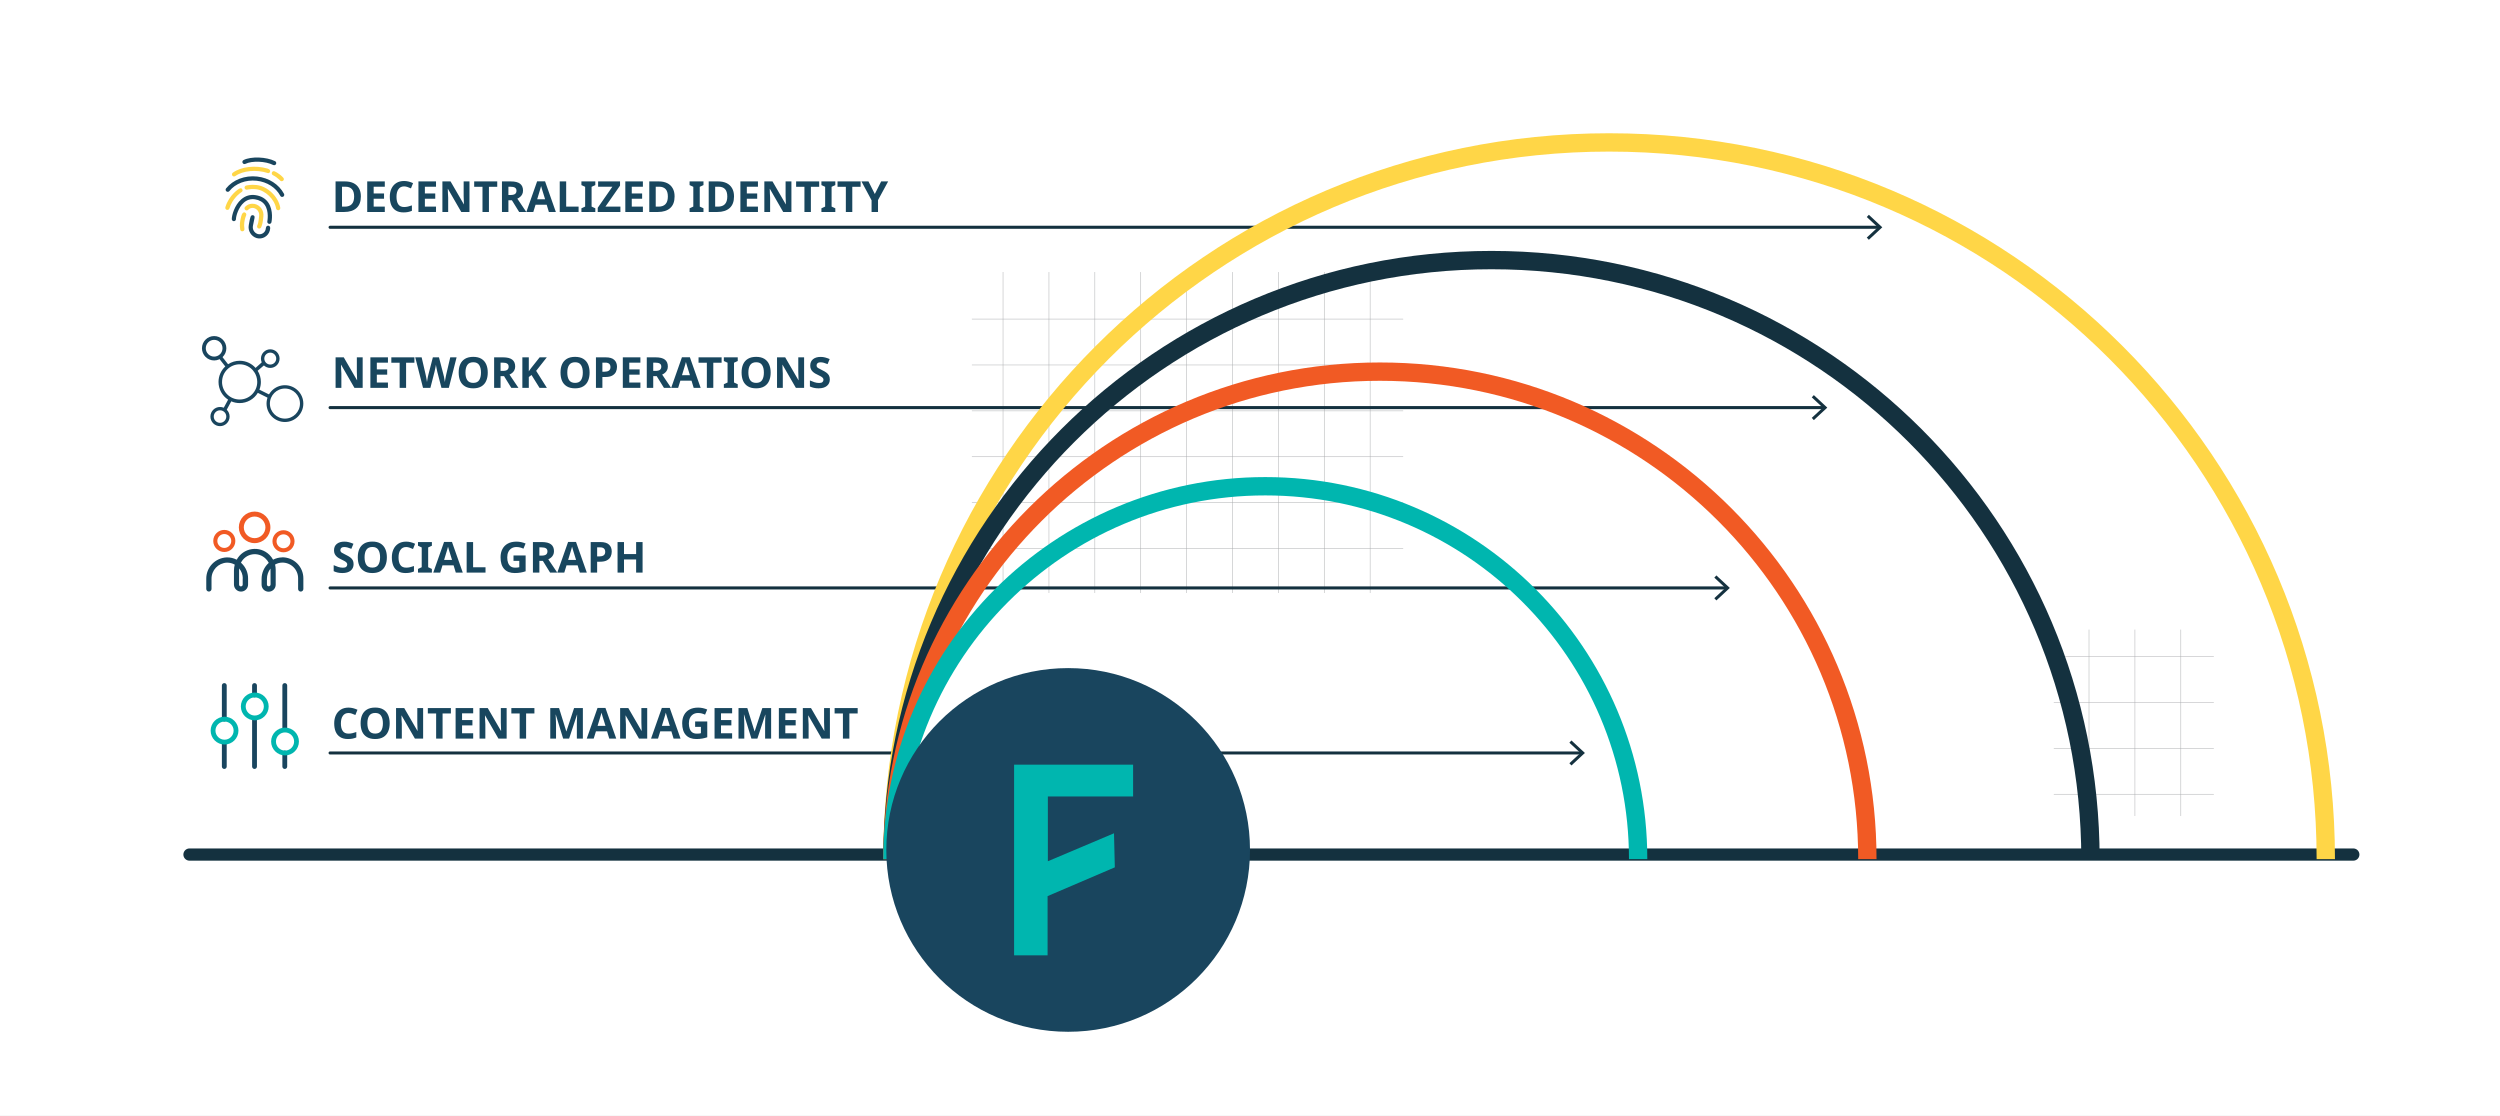
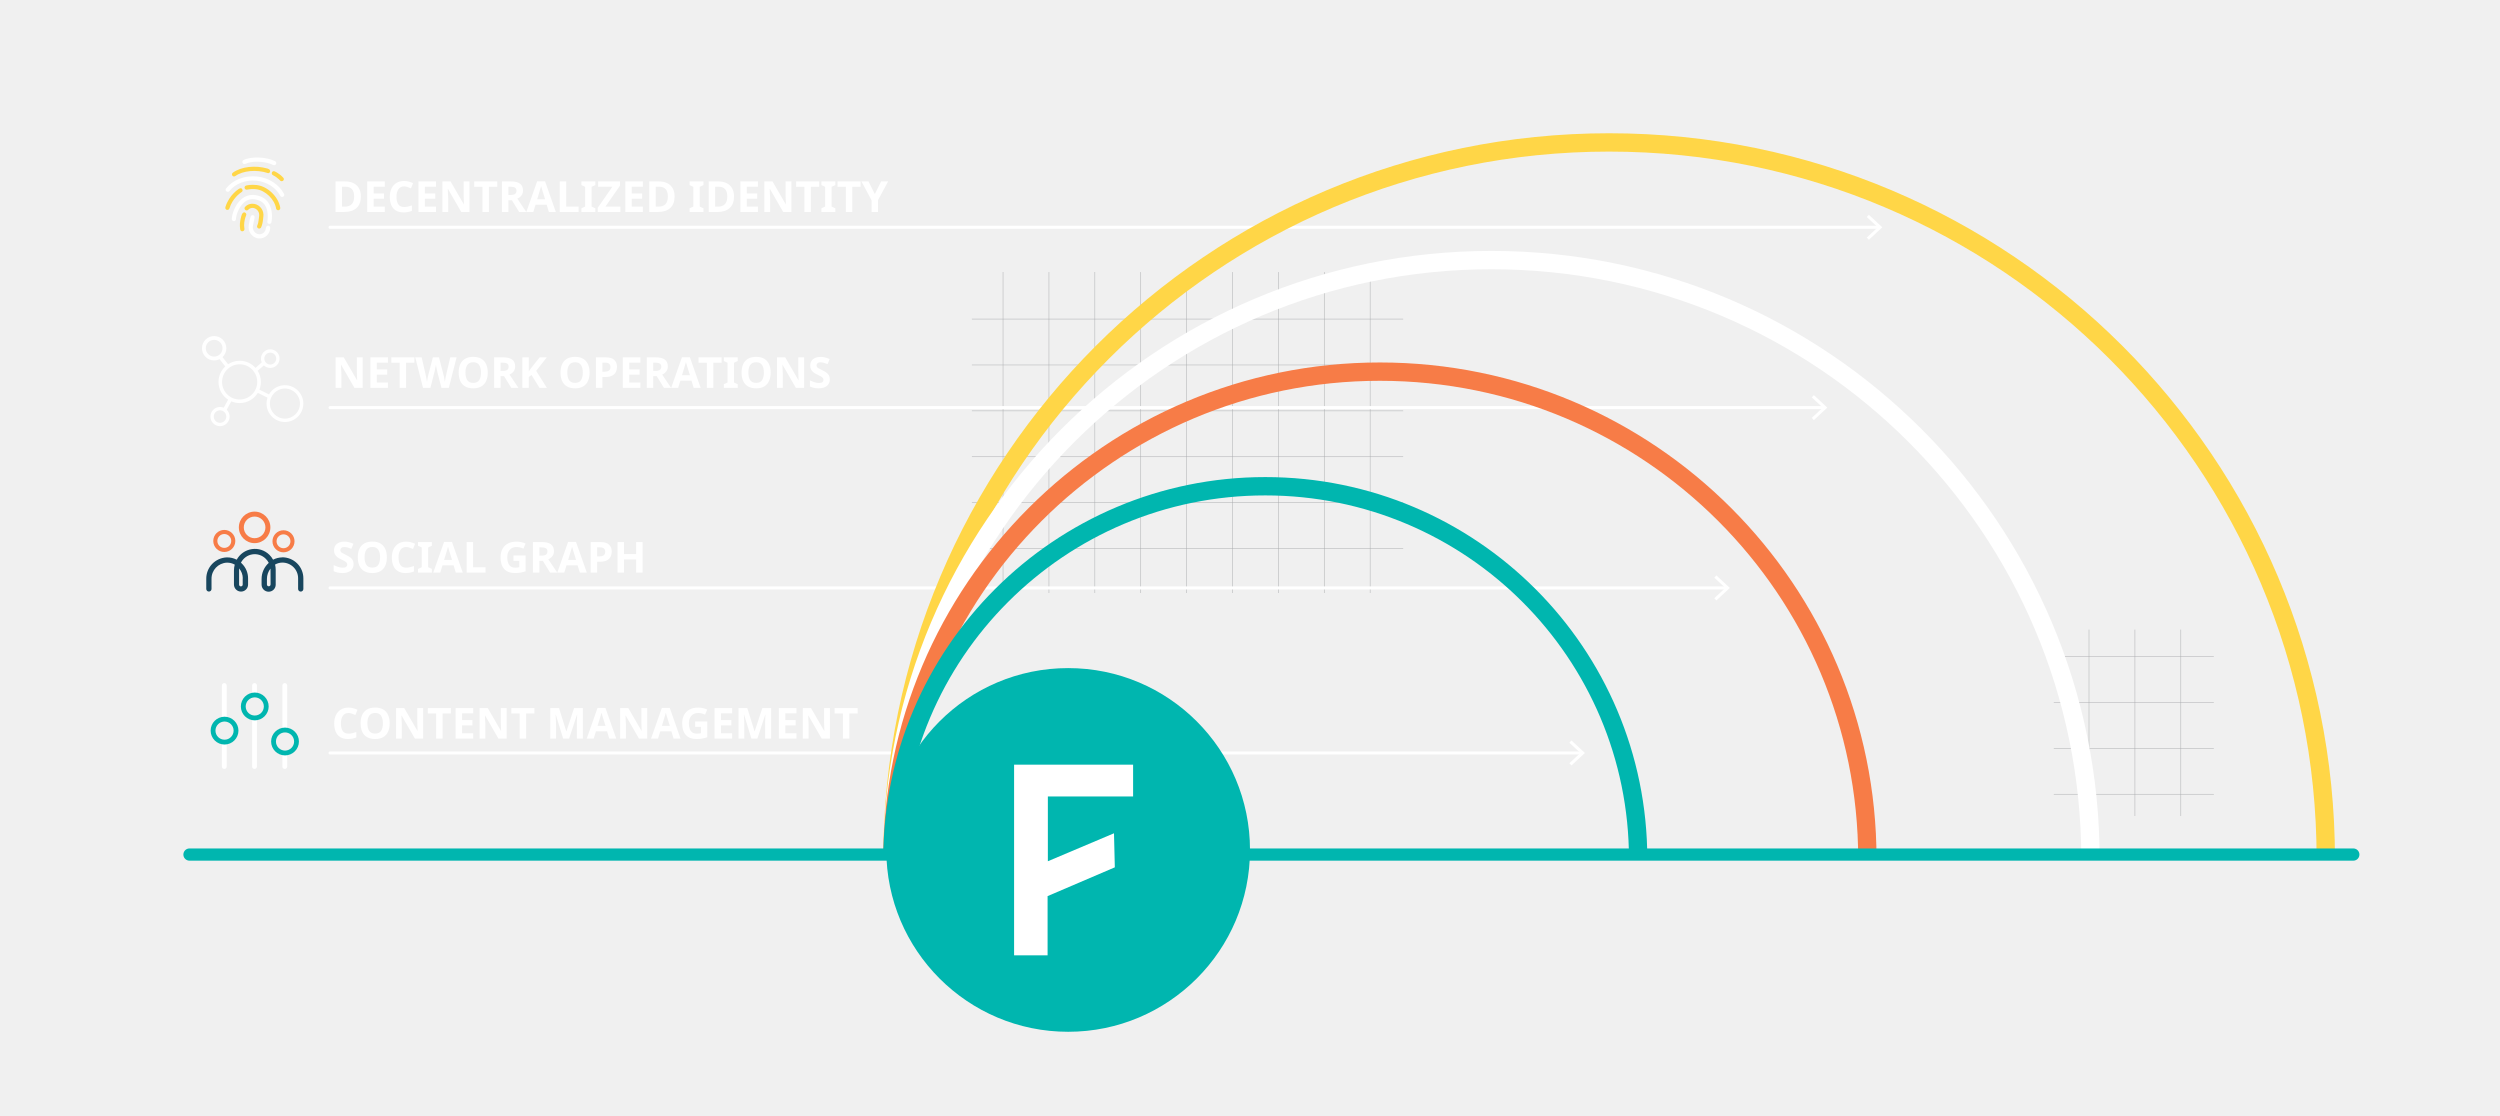
- <svg xmlns="http://www.w3.org/2000/svg" id="Layer_1" data-name="Layer 1" viewBox="0 0 818 365" version="1.1">
-   <defs id="defs1">
-     <style id="style1">.cls-1,.cls-2,.cls-3,.cls-4{stroke-width:6px}.cls-1,.cls-2,.cls-3,.cls-4,.cls-5,.cls-6{fill:none}.cls-1,.cls-2,.cls-3,.cls-4,.cls-5,.cls-6,.cls-7{stroke-miterlimit:10}.cls-1,.cls-5,.cls-6{stroke:#14313f}.cls-2{stroke:#00b6af}.cls-3{stroke:#ffd647}.cls-4,.cls-7{stroke:#f15a24}.cls-8{fill:#00b6af}.cls-9{fill:#fff}.cls-10{fill:#ffd647}.cls-11{fill:#a7a9ac}.cls-12{fill:#14313f}.cls-13{fill:#19455e}.cls-14,.cls-15{fill:#18465e}.cls-15{font-family:Poppins-Bold,Poppins;font-size:14px;font-weight:700}.cls-5,.cls-6{stroke-linecap:round}.cls-6{stroke-width:4px}.cls-16{opacity:.8}.cls-7{fill:#f15a24;stroke-width:.75px}</style>
-   </defs>
-   <rect style="font-variation-settings:'wght' 300" id="rect61" width="818" height="365" x="0" y="0" fill="#fff" stroke-width="1.002" stroke-linecap="round" />
-   <g id="g16">
-     <g class="cls-16" id="g9">
-       <rect class="cls-11" x="328.1" y="89.01" width=".19" height="105.02" id="rect1" />
-       <rect class="cls-11" x="343.12" y="89.01" width=".19" height="105.02" id="rect2" />
-       <rect class="cls-11" x="358.13" y="89.01" width=".19" height="105.02" id="rect3" />
-       <rect class="cls-11" x="373.15" y="89.01" width=".19" height="105.02" id="rect4" />
-       <rect class="cls-11" x="388.16" y="89.01" width=".19" height="105.02" id="rect5" />
-       <rect class="cls-11" x="403.18" y="89.01" width=".19" height="105.02" id="rect6" />
-       <rect class="cls-11" x="418.19" y="89.01" width=".19" height="105.02" id="rect7" />
-       <rect class="cls-11" x="433.21" y="89.01" width=".19" height="105.02" id="rect8" />
-       <rect class="cls-11" x="448.22" y="89.01" width=".19" height="105.02" id="rect9" />
-     </g>
-     <g class="cls-16" id="g15">
-       <rect class="cls-11" x="318" y="104.31" width="141.12" height=".19" id="rect10" />
-       <rect class="cls-11" x="318" y="119.32" width="141.12" height=".19" id="rect11" />
-       <rect class="cls-11" x="318" y="134.34" width="141.12" height=".19" id="rect12" />
-       <rect class="cls-11" x="318" y="149.35" width="141.12" height=".19" id="rect13" />
-       <rect class="cls-11" x="318" y="164.37" width="141.12" height=".19" id="rect14" />
-       <rect class="cls-11" x="318" y="179.39" width="141.12" height=".19" id="rect15" />
-     </g>
+ <svg xmlns="http://www.w3.org/2000/svg" viewBox="0 0 818 365">
+   <g fill="#a7a9ac" opacity=".8">
+     <path d="m328.1 89.01h.19v105.02h-.19z" />
+     <path d="m343.12 89.01h.19v105.02h-.19z" />
+     <path d="m358.13 89.01h.19v105.02h-.19z" />
+     <path d="m373.15 89.01h.19v105.02h-.19z" />
+     <path d="m388.16 89.01h.19v105.02h-.19z" />
+     <path d="m403.18 89.01h.19v105.02h-.19z" />
+     <path d="m418.19 89.01h.19v105.02h-.19z" />
+     <path d="m433.21 89.01h.19v105.02h-.19z" />
+     <path d="m448.22 89.01h.19v105.02h-.19z" />
  </g>
-   <g id="g23">
-     <g class="cls-16" id="g18">
-       <rect class="cls-11" x="683.43" y="206" width=".19" height="61" id="rect16" />
-       <rect class="cls-11" x="698.45" y="206" width=".19" height="61" id="rect17" />
-       <rect class="cls-11" x="713.46" y="206" width=".19" height="61" id="rect18" />
-     </g>
-     <g class="cls-16" id="g22">
-       <rect class="cls-11" x="672" y="214.74" width="52.36" height=".19" id="rect19" />
-       <rect class="cls-11" x="672" y="229.75" width="52.36" height=".19" id="rect20" />
-       <rect class="cls-11" x="672" y="244.77" width="52.36" height=".19" id="rect21" />
-       <rect class="cls-11" x="672" y="259.79" width="52.36" height=".19" id="rect22" />
-     </g>
+   <g fill="#a7a9ac" opacity=".8">
+     <path d="m318 104.31h141.12v.19h-141.12z" />
+     <path d="m318 119.32h141.12v.19h-141.12z" />
+     <path d="m318 134.34h141.12v.19h-141.12z" />
+     <path d="m318 149.35h141.12v.19h-141.12z" />
+     <path d="m318 164.37h141.12v.19h-141.12z" />
+     <path d="m318 179.39h141.12v.19h-141.12z" />
  </g>
-   <text class="cls-15" transform="translate(108.53 69.36)" id="text23">
-     <tspan x="0" y="0" id="tspan23">DECENTRALIZED IDENTITY</tspan>
+   <g fill="#a7a9ac" opacity=".8">
+     <path d="m683.43 206h.19v61h-.19z" />
+     <path d="m698.45 206h.19v61h-.19z" />
+     <path d="m713.46 206h.19v61h-.19z" />
+   </g>
+   <g fill="#a7a9ac" opacity=".8">
+     <path d="m672 214.74h52.36v.19h-52.36z" />
+     <path d="m672 229.75h52.36v.19h-52.36z" />
+     <path d="m672 244.77h52.36v.19h-52.36z" />
+     <path d="m672 259.79h52.36v.19h-52.36z" />
+   </g>
+   <text fill="#fff" font-family="Poppins-Bold, Poppins" font-size="14" font-weight="700" transform="translate(108.53 69.36)">
+     <tspan x="0" y="0">DECENTRALIZED IDENTITY</tspan>
  </text>
-   <g id="g31">
-     <path class="cls-13" d="m83.28,228.18c-.44,0-.79-.35-.79-.79v-3.09c0-.44.35-.79.79-.79s.79.35.79.79v3.09c0,.44-.35.79-.79.79Z" id="path23" />
-     <path class="cls-13" d="m83.28,251.6c-.44,0-.79-.35-.79-.79v-15.51c0-.44.35-.79.79-.79s.79.35.79.79v15.51c0,.44-.35.79-.79.79Z" id="path24" />
-     <path class="cls-8" d="m83.36,235.7c-2.51,0-4.55-2.04-4.55-4.55s2.04-4.55,4.55-4.55,4.55,2.04,4.55,4.55-2.04,4.55-4.55,4.55Zm0-7.52c-1.64,0-2.97,1.33-2.97,2.97s1.33,2.97,2.97,2.97,2.97-1.33,2.97-2.97-1.33-2.97-2.97-2.97Z" id="path25" />
-     <path class="cls-13" d="m93.18,238.86c-.44,0-.79-.35-.79-.79v-13.77c0-.44.35-.79.79-.79s.79.35.79.79v13.77c0,.44-.35.79-.79.79Z" id="path26" />
-     <path class="cls-13" d="m93.18,251.6c-.44,0-.79-.35-.79-.79v-4.43c0-.44.35-.79.79-.79s.79.35.79.79v4.43c0,.44-.35.79-.79.79Z" id="path27" />
-     <path class="cls-8" d="m93.26,247.17c-2.51,0-4.55-2.04-4.55-4.55s2.04-4.55,4.55-4.55,4.55,2.04,4.55,4.55-2.04,4.55-4.55,4.55Zm0-7.52c-1.64,0-2.97,1.33-2.97,2.97s1.33,2.97,2.97,2.97,2.97-1.33,2.97-2.97-1.33-2.97-2.97-2.97Z" id="path28" />
-     <path class="cls-13" d="m73.39,236.09c-.44,0-.79-.35-.79-.79v-11c0-.44.35-.79.79-.79s.79.35.79.79v11c0,.44-.35.79-.79.79Z" id="path29" />
-     <path class="cls-13" d="m73.39,251.6c-.44,0-.79-.35-.79-.79v-7.6c0-.44.35-.79.79-.79s.79.35.79.79v7.6c0,.44-.35.79-.79.79Z" id="path30" />
-     <path class="cls-8" d="m73.47,243.61c-2.51,0-4.55-2.04-4.55-4.55s2.04-4.55,4.55-4.55,4.55,2.04,4.55,4.55-2.04,4.55-4.55,4.55Zm0-7.52c-1.64,0-2.97,1.33-2.97,2.97s1.33,2.97,2.97,2.97,2.97-1.33,2.97-2.97-1.33-2.97-2.97-2.97Z" id="path31" />
+   <path d="m83.28 228.18c-.44 0-.79-.35-.79-.79v-3.09c0-.44.35-.79.79-.79s.79.35.79.79v3.09c0 .44-.35.79-.79.79z" fill="#fff" />
+   <path d="m83.28 251.6c-.44 0-.79-.35-.79-.79v-15.51c0-.44.35-.79.79-.79s.79.35.79.79v15.51c0 .44-.35.79-.79.79z" fill="#fff" />
+   <path d="m83.36 235.7c-2.51 0-4.55-2.04-4.55-4.55s2.04-4.55 4.55-4.55 4.55 2.04 4.55 4.55-2.04 4.55-4.55 4.55zm0-7.52c-1.64 0-2.97 1.33-2.97 2.97s1.33 2.97 2.97 2.97 2.97-1.33 2.97-2.97-1.33-2.97-2.97-2.97z" fill="#00b6af" />
+   <path d="m93.18 238.86c-.44 0-.79-.35-.79-.79v-13.77c0-.44.35-.79.79-.79s.79.35.79.79v13.77c0 .44-.35.79-.79.79z" fill="#fff" />
+   <path d="m93.18 251.6c-.44 0-.79-.35-.79-.79v-4.43c0-.44.35-.79.79-.79s.79.35.79.79v4.43c0 .44-.35.79-.79.79z" fill="#fff" />
+   <path d="m93.26 247.17c-2.51 0-4.55-2.04-4.55-4.55s2.04-4.55 4.55-4.55 4.55 2.04 4.55 4.55-2.04 4.55-4.55 4.55zm0-7.52c-1.64 0-2.97 1.33-2.97 2.97s1.33 2.97 2.97 2.97 2.97-1.33 2.97-2.97-1.33-2.97-2.97-2.97z" fill="#00b6af" />
+   <path d="m73.39 236.09c-.44 0-.79-.35-.79-.79v-11c0-.44.35-.79.79-.79s.79.35.79.79v11c0 .44-.35.79-.79.79z" fill="#fff" />
+   <path d="m73.39 251.6c-.44 0-.79-.35-.79-.79v-7.6c0-.44.35-.79.79-.79s.79.35.79.79v7.6c0 .44-.35.79-.79.79z" fill="#fff" />
+   <path d="m73.47 243.61c-2.51 0-4.55-2.04-4.55-4.55s2.04-4.55 4.55-4.55 4.55 2.04 4.55 4.55-2.04 4.55-4.55 4.55zm0-7.52c-1.64 0-2.97 1.33-2.97 2.97s1.33 2.97 2.97 2.97 2.97-1.33 2.97-2.97-1.33-2.97-2.97-2.97z" fill="#00b6af" />
+   <text fill="#fff" font-family="Poppins-Bold, Poppins" font-size="14" font-weight="700" transform="translate(108.54 126.92)">
+     <tspan x="0" y="0">NETWORK OPERATIONS</tspan>
+   </text>
+   <text fill="#fff" font-family="Poppins-Bold, Poppins" font-size="14" font-weight="700" transform="translate(108.54 187.36)">
+     <tspan x="0" y="0">SOCIAL GRAPH</tspan>
+   </text>
+   <text fill="#fff" font-family="Poppins-Bold, Poppins" font-size="14" font-weight="700" transform="translate(108.54 241.67)">
+     <tspan x="0" y="0">CONTENT MANAGEMENT</tspan>
+   </text>
+   <path d="m614.81 74.37h-506.81" fill="none" stroke="#fff" stroke-linecap="round" stroke-miterlimit="10" />
+   <path d="m611.49 70.28-.68.73 3.61 3.36-3.61 3.36.68.73 4.4-4.09z" fill="#fff" />
+   <path d="m596.81 133.37h-488.81" fill="none" stroke="#fff" stroke-linecap="round" stroke-miterlimit="10" />
+   <path d="m593.49 129.28-.68.73 3.61 3.36-3.61 3.36.68.73 4.4-4.09z" fill="#fff" />
+   <path d="m564.92 192.37h-456.92" fill="none" stroke="#fff" stroke-linecap="round" stroke-miterlimit="10" />
+   <path d="m561.6 188.28-.68.73 3.61 3.36-3.61 3.36.68.73 4.4-4.09z" fill="#fff" />
+   <path d="m517.49 246.37h-409.49" fill="none" stroke="#fff" stroke-linecap="round" stroke-miterlimit="10" />
+   <path d="m514.18 242.28-.68.73 3.61 3.36-3.61 3.36.68.73 4.4-4.09z" fill="#fff" />
+   <path d="m89.69 54.06c-.11 0-.22-.03-.32-.08-2.45-1.26-6.94-1.44-9.06-.37-.34.17-.76.04-.93-.31-.17-.34-.04-.76.31-.93 2.48-1.26 7.5-1.06 10.32.37.34.17.48.59.31.93-.12.24-.36.39-.63.38z" fill="#fff" />
+   <path d="m92.33 64.44c-.26 0-.49-.14-.61-.36-1.46-2.73-4.36-4.57-7.75-4.94-3.53-.38-6.94.91-8.91 3.37-.24.3-.68.34-.98.1-.29-.24-.34-.66-.11-.96 2.25-2.83 6.14-4.32 10.14-3.89 3.85.42 7.15 2.53 8.82 5.66.18.34.05.76-.28.94-.1.05-.21.08-.33.08z" fill="#fff" />
+   <path d="m87.5 55.15c-3.99-1.16-8.61-.61-11.29 1.33-.02.01-.03.02-.05.03-.3.24-.35.67-.12.97.24.3.67.35.97.12 2.46-1.78 6.91-2.2 10.58-.98 0 0 .58.2.77-.43.11-.34.02-.8-.87-1.05z" fill="#ffd647" />
+   <path d="m92.66 58.12s-.6-.69-1.29-1.15c-.47-.35-.95-.65-1.44-.88-.47-.22-.81 0-.96.34-.15.35.02.76.37.91.71.34 1.41.84 2.06 1.46.08.08.15.16.23.24.24.3.68.34.98.1s.4-.63.06-1.02z" fill="#ffd647" />
+   <path d="m88.41 74.74c-.03.24-.07.47-.13.71-.5 1.86-2.42 2.96-4.28 2.46-1.83-.55-2.95-2.4-2.6-4.28.38-2.12.29-1.65.6-2.74.17-.51.7-.59 1.02-.38.55.36.19.9-.25 3.35-.26 1.18.43 2.36 1.58 2.72 1.12.3 2.27-.36 2.57-1.48 0 0 0-.01 0-.02l.09-.54c.17-1.08 1.54-.84 1.39.2z" fill="#fff" />
+   <path d="m88.14 73.25s-.09 0-.14-.01c-.37-.08-.61-.44-.53-.81.01-.05.64-3.25-.83-5.37-.69-1-1.77-1.62-3.2-1.84-1.36-.21-2.57.14-3.61 1.04-1.87 1.62-2.63 4.53-2.62 5.41 0 .38-.3.69-.68.7-.38 0-.68-.3-.69-.68-.01-1.27.91-4.57 3.1-6.47 1.36-1.18 2.95-1.64 4.72-1.36 1.82.28 3.21 1.1 4.12 2.42 1.81 2.62 1.08 6.28 1.04 6.43-.07.32-.35.55-.67.55z" fill="#fff" />
+   <path d="m80.16 69.53c-.11-.04-.22-.06-.33-.04-.68.09-.92 1.37-.99 1.67-.28 1.06-.51 2.44-.24 3.95.04.26.23.47.48.55.11.03.22.04.33.02.38-.07.63-.43.57-.81-.26-1.44.02-2.75.31-3.73.06-.2.19-.51.26-.69.14-.36-.04-.76-.4-.9z" fill="#ffd647" />
+   <path d="m83.29 66.73c-.92-.18-2.16-.03-3.08.94-.18.19-.25.46-.16.71.04.11.1.2.18.28.28.27.72.26.99-.02.09-.09.17-.22.45-.37.4-.21.88-.29 1.36-.2 1.17.29 1.94 1.42 1.76 2.61-.27 2.47-.37 2.48-.63 3.15-.14.36.03.77.39.91s.77-.03.91-.39c.42-1.06.49-1.4.72-3.54.23-1.9-1.01-3.67-2.88-4.09z" fill="#ffd647" />
+   <path d="m91.7 67.98c-.58-3.58-4.09-7-7.67-7.43-1.87-.23-3.25.1-3.45.15-.01 0-.67.11-.54.85.07.38.47.58.84.5.14-.03.28-.05.41-.07.47-.06 1.24-.22 2.57-.06 2.98.37 5.99 3.31 6.48 6.29.06.34.35.58.69.58h.1s0-.01 0-.01c.38-.06.63-.42.57-.8z" fill="#ffd647" />
+   <path d="m78.78 61.58c-.24 0-.58.2-.58.2s-3.22 1.9-4.46 6.01v.04c-.09.37.13.75.5.84s.73-.14.84-.5c.98-3.29 3.6-5.06 3.6-5.06.07-.04.36-.27.45-.33.55-.42.05-1.2-.34-1.2z" fill="#ffd647" />
+   <g fill="#fff">
+     <path d="m75.67 131.32c.87.38 1.8.57 2.76.57 2.42 0 4.68-1.28 5.93-3.35l3.67 1.82.62-.99-3.77-1.87c.32-.8.48-1.65.48-2.53 0-1.3-.36-2.56-1.05-3.66l2.19-1.88-.42-1.26-2.46 2.21c-1.32-1.49-3.2-2.34-5.18-2.34-1.36 0-2.67.39-3.81 1.14l-2.09-2.66-.9.74 2.07 2.64c-1.4 1.31-2.21 3.14-2.21 5.07 0 2.36 1.17 4.52 3.14 5.8l-1.54 2.85.97.66zm-3.01-6.36c0-3.18 2.58-5.76 5.76-5.76 1.81 0 3.47.82 4.57 2.26v.14h.1c.71.98 1.08 2.14 1.08 3.36 0 1.54-.6 2.98-1.69 4.07s-2.53 1.69-4.07 1.69c-3.18 0-5.76-2.58-5.76-5.76z" />
+     <path d="m71.99 139.44c-1.73 0-3.14-1.41-3.14-3.14s1.41-3.14 3.14-3.14 3.14 1.41 3.14 3.14-1.41 3.14-3.14 3.14zm0-5.19c-1.13 0-2.05.92-2.05 2.05s.92 2.05 2.05 2.05 2.05-.92 2.05-2.05-.92-2.05-2.05-2.05z" />
+     <path d="m93.23 138.08c-3.32 0-6.02-2.7-6.02-6.02s2.7-6.02 6.02-6.02 6.02 2.7 6.02 6.02-2.7 6.02-6.02 6.02zm0-10.95c-2.71 0-4.92 2.21-4.92 4.92s2.21 4.92 4.92 4.92 4.92-2.21 4.92-4.92-2.21-4.92-4.92-4.92z" />
+     <path d="m70.07 117.94c-2.2 0-3.99-1.79-3.99-3.99s1.79-3.99 3.99-3.99 3.99 1.79 3.99 3.99-1.79 3.99-3.99 3.99zm0-6.74c-1.51 0-2.74 1.23-2.74 2.74s1.23 2.74 2.74 2.74 2.74-1.23 2.74-2.74-1.23-2.74-2.74-2.74z" />
+     <path d="m88.43 120.39c-1.68 0-3.05-1.37-3.05-3.05s1.37-3.05 3.05-3.05 3.05 1.37 3.05 3.05-1.37 3.05-3.05 3.05zm0-5.01c-1.08 0-1.95.88-1.95 1.95s.88 1.95 1.95 1.95 1.95-.88 1.95-1.95-.88-1.95-1.95-1.95z" />
  </g>
-   <text class="cls-15" transform="translate(108.54 126.92)" id="text31">
-     <tspan x="0" y="0" id="tspan31">NETWORK OPERATIONS</tspan>
-   </text>
-   <text class="cls-15" transform="translate(108.54 187.36)" id="text32">
-     <tspan x="0" y="0" id="tspan32">SOCIAL GRAPH</tspan>
-   </text>
-   <text class="cls-15" transform="translate(108.54 241.67)" id="text33">
-     <tspan x="0" y="0" id="tspan33">CONTENT MANAGEMENT</tspan>
-   </text>
-   <line class="cls-6" x1="770" y1="279.61" x2="62" y2="279.61" id="line33" />
-   <g id="g34">
-     <line class="cls-5" x1="614.81" y1="74.37" x2="108" y2="74.37" id="line34" />
-     <polygon class="cls-12" points="611.49 70.28 610.81 71.01 614.42 74.37 610.81 77.73 611.49 78.46 615.89 74.37 611.49 70.28" id="polygon34" />
-   </g>
-   <g id="g35">
-     <line class="cls-5" x1="596.81" y1="133.37" x2="108" y2="133.37" id="line35" />
-     <polygon class="cls-12" points="593.49 129.28 592.81 130.01 596.42 133.37 592.81 136.73 593.49 137.46 597.89 133.37 593.49 129.28" id="polygon35" />
-   </g>
-   <g id="g36">
-     <line class="cls-5" x1="564.92" y1="192.37" x2="108" y2="192.37" id="line36" />
-     <polygon class="cls-12" points="561.6 188.28 560.92 189.01 564.53 192.37 560.92 195.73 561.6 196.46 566 192.37 561.6 188.28" id="polygon36" />
-   </g>
-   <g id="g37">
-     <line class="cls-5" x1="517.49" y1="246.37" x2="108" y2="246.37" id="line37" />
-     <polygon class="cls-12" points="514.18 242.28 513.5 243.01 517.11 246.37 513.5 249.73 514.18 250.46 518.58 246.37 514.18 242.28" id="polygon37" />
-   </g>
-   <g id="g47">
-     <path class="cls-13" d="m89.69,54.06c-.11,0-.22-.03-.32-.08-2.45-1.26-6.94-1.44-9.06-.37-.34.17-.76.04-.93-.31-.17-.34-.04-.76.31-.93,2.48-1.26,7.5-1.06,10.32.37.34.17.48.59.31.93-.12.24-.36.39-.63.38Z" id="path37" />
-     <path class="cls-13" d="m92.33,64.44c-.26,0-.49-.14-.61-.36-1.46-2.73-4.36-4.57-7.75-4.94-3.53-.38-6.94.91-8.91,3.37-.24.3-.68.34-.98.1-.29-.24-.34-.66-.11-.96,2.25-2.83,6.14-4.32,10.14-3.89,3.85.42,7.15,2.53,8.82,5.66.18.34.05.76-.28.94,0,0,0,0,0,0-.1.05-.21.08-.33.08Z" id="path38" />
-     <g id="g40">
-       <path class="cls-10" d="m87.5,55.15c-3.99-1.16-8.61-.61-11.29,1.33-.02.01-.03.02-.05.03-.3.24-.35.67-.12.97.24.3.67.35.97.12,2.46-1.78,6.91-2.2,10.58-.98,0,0,.58.2.77-.43.11-.34.02-.8-.87-1.05Z" id="path39" />
-       <path class="cls-10" d="m92.66,58.12s-.6-.69-1.29-1.15c-.47-.35-.95-.65-1.44-.88-.47-.22-.81,0-.96.34-.15.35.02.76.37.91.71.34,1.41.84,2.06,1.46.08.08.15.16.23.24.24.3.68.34.98.1.3-.24.4-.63.06-1.02Z" id="path40" />
-     </g>
-     <path class="cls-13" d="m88.41,74.74c-.03.24-.07.47-.13.71-.5,1.86-2.42,2.96-4.28,2.46-1.83-.55-2.95-2.4-2.6-4.28.38-2.12.29-1.65.6-2.74.17-.51.7-.59,1.02-.38.55.36.19.9-.25,3.35-.26,1.18.43,2.36,1.58,2.72,1.12.3,2.27-.36,2.57-1.48,0,0,0-.01,0-.02l.09-.54c.17-1.08,1.54-.84,1.39.2Z" id="path41" />
-     <path class="cls-13" d="m88.14,73.25s-.09,0-.14-.01c-.37-.08-.61-.44-.53-.81.01-.05.64-3.25-.83-5.37-.69-1-1.77-1.62-3.2-1.84-1.36-.21-2.57.14-3.61,1.04-1.87,1.62-2.63,4.53-2.62,5.41,0,.38-.3.69-.68.7,0,0,0,0,0,0-.38,0-.68-.3-.69-.68-.01-1.27.91-4.57,3.1-6.47,1.36-1.18,2.95-1.64,4.72-1.36,1.82.28,3.21,1.1,4.12,2.42,1.81,2.62,1.08,6.28,1.04,6.43-.07.32-.35.55-.67.55Z" id="path42" />
-     <g id="g44">
-       <path class="cls-10" d="m80.16,69.53c-.11-.04-.22-.06-.33-.04-.68.09-.92,1.37-.99,1.67h0c-.28,1.06-.51,2.44-.24,3.95.04.26.23.47.48.55.11.03.22.04.33.02.38-.07.63-.43.57-.81,0,0,0,0,0,0-.26-1.44.02-2.75.31-3.73.06-.2.19-.51.26-.69,0,0,0,0,0,0,.14-.36-.04-.76-.4-.9Z" id="path43" />
-       <path class="cls-10" d="m83.29,66.73c-.92-.18-2.16-.03-3.08.94-.18.19-.25.46-.16.71.04.11.1.2.18.28.28.27.72.26.99-.02,0,0,0,0,0,0,.09-.09.17-.22.45-.37.4-.21.88-.29,1.36-.2,1.17.29,1.94,1.42,1.76,2.61-.27,2.47-.37,2.48-.63,3.15-.14.36.03.77.39.91s.77-.03.91-.39c.42-1.06.49-1.4.72-3.54.23-1.9-1.01-3.67-2.88-4.09Z" id="path44" />
-     </g>
-     <g id="g46">
-       <path class="cls-10" d="m91.7,67.98c-.58-3.58-4.09-7-7.67-7.43-1.87-.23-3.25.1-3.45.15-.01,0-.67.11-.54.85.07.38.47.58.84.5.14-.03.28-.05.41-.07.47-.06,1.24-.22,2.57-.06,2.98.37,5.99,3.31,6.48,6.29.06.34.35.58.69.58h.1s0-.01,0-.01c.38-.06.63-.42.57-.8Z" id="path45" />
-       <path class="cls-10" d="m78.78,61.58c-.24,0-.58.2-.58.2,0,0-3.22,1.9-4.46,6.01,0,.01,0,.02,0,.04-.09.37.13.75.5.84.37.09.73-.14.84-.5.98-3.29,3.6-5.06,3.6-5.06.07-.04.36-.27.45-.33.55-.42.05-1.2-.34-1.2Z" id="path46" />
-     </g>
-   </g>
-   <g id="g52">
-     <g id="g48">
-       <path class="cls-9" d="m78.43,130.73c1.54,0,2.98-.6,4.07-1.69s1.69-2.54,1.69-4.07c0-1.22-.37-2.38-1.08-3.36h-.1v-.14c-1.1-1.44-2.77-2.26-4.57-2.26-3.18,0-5.76,2.58-5.76,5.76s2.58,5.76,5.76,5.76h0Z" id="path47" />
-       <path class="cls-13" d="m75.67,131.32c.87.38,1.8.57,2.76.57,2.42,0,4.68-1.28,5.93-3.35l3.67,1.82.62-.99-3.77-1.87c.32-.8.48-1.65.48-2.53,0-1.3-.36-2.56-1.05-3.66l2.19-1.88-.42-1.26-2.46,2.21c-1.32-1.49-3.2-2.34-5.18-2.34-1.36,0-2.67.39-3.81,1.14l-2.09-2.66-.9.74,2.07,2.64c-1.4,1.31-2.21,3.14-2.21,5.07,0,2.36,1.17,4.52,3.14,5.8l-1.54,2.85.97.66,1.6-2.96Zm-3.01-6.36c0-3.18,2.58-5.76,5.76-5.76,1.81,0,3.47.82,4.57,2.26v.14h.1c.71.98,1.08,2.14,1.08,3.36,0,1.54-.6,2.98-1.69,4.07s-2.53,1.69-4.07,1.69h0c-3.18,0-5.76-2.58-5.76-5.76Z" id="path48" />
-     </g>
-     <path class="cls-13" d="m71.99,139.44c-1.73,0-3.14-1.41-3.14-3.14s1.41-3.14,3.14-3.14,3.14,1.41,3.14,3.14-1.41,3.14-3.14,3.14Zm0-5.19c-1.13,0-2.05.92-2.05,2.05s.92,2.05,2.05,2.05,2.05-.92,2.05-2.05-.92-2.05-2.05-2.05Z" id="path49" />
-     <path class="cls-13" d="m93.23,138.08c-3.32,0-6.02-2.7-6.02-6.02s2.7-6.02,6.02-6.02,6.02,2.7,6.02,6.02-2.7,6.02-6.02,6.02Zm0-10.95c-2.71,0-4.92,2.21-4.92,4.92s2.21,4.92,4.92,4.92,4.92-2.21,4.92-4.92-2.21-4.92-4.92-4.92Z" id="path50" />
-     <path class="cls-13" d="m70.07,117.94c-2.2,0-3.99-1.79-3.99-3.99s1.79-3.99,3.99-3.99,3.99,1.79,3.99,3.99-1.79,3.99-3.99,3.99Zm0-6.74c-1.51,0-2.74,1.23-2.74,2.74s1.23,2.74,2.74,2.74,2.74-1.23,2.74-2.74-1.23-2.74-2.74-2.74Z" id="path51" />
-     <path class="cls-13" d="m88.43,120.39c-1.68,0-3.05-1.37-3.05-3.05s1.37-3.05,3.05-3.05,3.05,1.37,3.05,3.05-1.37,3.05-3.05,3.05Zm0-5.01c-1.08,0-1.95.88-1.95,1.95s.88,1.95,1.95,1.95,1.95-.88,1.95-1.95-.88-1.95-1.95-1.95Z" id="path52" />
-   </g>
-   <g id="g56">
-     <path class="cls-14" d="m92.29,182.38c-1.02.02-2.03.28-2.94.75-.32-.58-.72-1.12-1.19-1.58-1.51-1.5-3.64-2.2-5.75-1.88-2.11.31-3.94,1.59-4.96,3.46-1.01-.52-2.13-.78-3.26-.75-1.81.07-3.53.84-4.78,2.15-1.25,1.31-1.94,3.06-1.92,4.88v3.29c0,.47.38.86.86.86s.86-.38.86-.86v-3.29c-.04-2.84,2.19-5.19,5.02-5.31.9-.02,1.79.2,2.58.64-.17.62-.25,1.26-.26,1.9v4.62c0,1.27,1.03,2.31,2.31,2.31s2.31-1.03,2.31-2.31v-2.04c0-1.84-.76-3.6-2.09-4.88l-.24-.22c.73-1.46,2.11-2.47,3.72-2.73,1.61-.25,3.24.28,4.39,1.44.4.39.74.84.99,1.34-1.5,1.35-2.36,3.27-2.35,5.29v1.84h0c0,1.27,1.03,2.31,2.31,2.31s2.31-1.03,2.31-2.31v-4.86c0-.58-.07-1.16-.21-1.72.71-.4,1.51-.63,2.33-.64,1.37-.02,2.7.51,3.68,1.47.98.96,1.53,2.28,1.53,3.65v3.51c0,.47.38.86.86.86s.86-.38.86-.86v-3.49c0-1.84-.74-3.6-2.05-4.89-1.31-1.29-3.08-2-4.92-1.98v.04Zm-12.88,6.87v2.03c0,.33-.26.59-.59.59s-.59-.26-.59-.59v-5.3c.77.9,1.2,2.04,1.21,3.23l-.03.04Zm9.11,2c0,.33-.26.59-.59.59s-.59-.26-.59-.59v-1.84c0-1.22.41-2.41,1.17-3.37v.39l.02,4.82Z" id="path53" />
-     <path class="cls-7" d="m83.31,177.34c-2.64,0-4.79-2.15-4.79-4.79s2.15-4.79,4.79-4.79,4.79,2.15,4.79,4.79-2.15,4.79-4.79,4.79Zm0-8.7c-2.16,0-3.91,1.76-3.91,3.91s1.76,3.91,3.91,3.91,3.91-1.76,3.91-3.91-1.76-3.91-3.91-3.91Z" id="path54" />
-     <path class="cls-7" d="m92.76,180.34c-1.78,0-3.24-1.45-3.24-3.24s1.45-3.24,3.24-3.24,3.24,1.45,3.24,3.24-1.45,3.24-3.24,3.24Zm0-5.88c-1.46,0-2.65,1.19-2.65,2.65s1.19,2.65,2.65,2.65,2.65-1.19,2.65-2.65-1.19-2.65-2.65-2.65Z" id="path55" />
-     <path class="cls-7" d="m73.39,180.24c-1.78,0-3.24-1.45-3.24-3.24s1.45-3.24,3.24-3.24,3.24,1.45,3.24,3.24-1.45,3.24-3.24,3.24Zm0-5.88c-1.46,0-2.65,1.19-2.65,2.65s1.19,2.65,2.65,2.65,2.65-1.19,2.65-2.65-1.19-2.65-2.65-2.65Z" id="path56" />
-   </g>
-   <path class="cls-3" d="m292,281.1c0-129.51,104.99-234.5,234.5-234.5s234.5,104.99,234.5,234.5" id="path57" />
-   <path class="cls-1" d="m292,281.1c0-108.25,87.75-196,196-196s196,87.75,196,196" id="path58" />
-   <path class="cls-4" d="m292,281.1c0-88.09,71.41-159.5,159.5-159.5s159.5,71.41,159.5,159.5" id="path59" />
-   <path class="cls-2" d="m292,281.1c0-67.38,54.62-122,122-122s122,54.62,122,122" id="path60" />
-   <circle class="cls-13" cx="349.5" cy="278.1" r="59.5" id="circle60" />
-   <g id="g61">
-     <circle class="cls-13" cx="351.28" cy="278.93" r="48.62" id="circle61" />
-     <polygon class="cls-8" points="331.81 250.19 331.81 312.59 342.77 312.59 342.77 293.21 364.77 283.79 364.5 272.65 342.86 281.8 342.86 260.6 370.75 260.6 370.75 250.19 331.81 250.19 331.81 250.19" id="polygon61" />
-   </g>
+   <path d="m92.29 182.38c-1.02.02-2.03.28-2.94.75-.32-.58-.72-1.12-1.19-1.58-1.51-1.5-3.64-2.2-5.75-1.88-2.11.31-3.94 1.59-4.96 3.46-1.01-.52-2.13-.78-3.26-.75-1.81.07-3.53.84-4.78 2.15s-1.94 3.06-1.92 4.88v3.29c0 .47.38.86.86.86s.86-.38.86-.86v-3.29c-.04-2.84 2.19-5.19 5.02-5.31.9-.02 1.79.2 2.58.64-.17.62-.25 1.26-.26 1.9v4.62c0 1.27 1.03 2.31 2.31 2.31s2.31-1.03 2.31-2.31v-2.04c0-1.84-.76-3.6-2.09-4.88l-.24-.22c.73-1.46 2.11-2.47 3.72-2.73 1.61-.25 3.24.28 4.39 1.44.4.39.74.84.99 1.34-1.5 1.35-2.36 3.27-2.35 5.29v1.84c0 1.27 1.03 2.31 2.31 2.31s2.31-1.03 2.31-2.31v-4.86c0-.58-.07-1.16-.21-1.72.71-.4 1.51-.63 2.33-.64 1.37-.02 2.7.51 3.68 1.47s1.53 2.28 1.53 3.65v3.51c0 .47.38.86.86.86s.86-.38.86-.86v-3.49c0-1.84-.74-3.6-2.05-4.89s-3.08-2-4.92-1.98v.04zm-12.88 6.87v2.03c0 .33-.26.59-.59.59s-.59-.26-.59-.59v-5.3c.77.9 1.2 2.04 1.21 3.23zm9.11 2c0 .33-.26.59-.59.59s-.59-.26-.59-.59v-1.84c0-1.22.41-2.41 1.17-3.37v.39l.02 4.82z" fill="#18465e" />
+   <path d="m83.31 167.4c-2.85 0-5.16 2.32-5.16 5.16s2.32 5.16 5.16 5.16 5.16-2.32 5.16-5.16-2.32-5.16-5.16-5.16zm0 8.7c-1.95 0-3.54-1.59-3.54-3.54s1.59-3.54 3.54-3.54 3.54 1.59 3.54 3.54-1.59 3.54-3.54 3.54z" fill="#f77c47" />
+   <path d="m92.76 173.5c-1.99 0-3.61 1.62-3.61 3.61s1.62 3.61 3.61 3.61 3.61-1.62 3.61-3.61-1.62-3.61-3.61-3.61zm0 5.88c-1.25 0-2.27-1.02-2.27-2.27s1.02-2.27 2.27-2.27 2.27 1.02 2.27 2.27-1.02 2.27-2.27 2.27z" fill="#f77c47" />
+   <path d="m73.39 173.39c-1.99 0-3.61 1.62-3.61 3.61s1.62 3.61 3.61 3.61 3.61-1.62 3.61-3.61-1.62-3.61-3.61-3.61zm0 5.88c-1.25 0-2.27-1.02-2.27-2.27s1.02-2.27 2.27-2.27 2.27 1.02 2.27 2.27-1.02 2.27-2.27 2.27z" fill="#f77c47" />
+   <path d="m292 281.1c0-129.51 104.99-234.5 234.5-234.5s234.5 104.99 234.5 234.5" fill="none" stroke="#ffd647" stroke-miterlimit="10" stroke-width="6" />
+   <path d="m292 281.1c0-108.25 87.75-196 196-196s196 87.75 196 196" fill="none" stroke="#fff" stroke-miterlimit="10" stroke-width="6" />
+   <path d="m292 281.1c0-88.09 71.41-159.5 159.5-159.5s159.5 71.41 159.5 159.5" fill="none" stroke="#f77c47" stroke-miterlimit="10" stroke-width="6" />
+   <path d="m292 281.1c0-67.38 54.62-122 122-122s122 54.62 122 122" fill="none" stroke="#00b6af" stroke-miterlimit="10" stroke-width="6" />
+   <path d="m770 279.61h-708" fill="none" stroke="#00b6af" stroke-linecap="round" stroke-miterlimit="10" stroke-width="4" />
+   <circle cx="349.5" cy="278.1" fill="#00b6af" r="59.5" />
+   <path d="m331.81 250.19v62.4h10.96v-19.38l22-9.42-.27-11.14-21.64 9.15v-21.2h27.89v-10.41z" fill="#fff" />
</svg>
